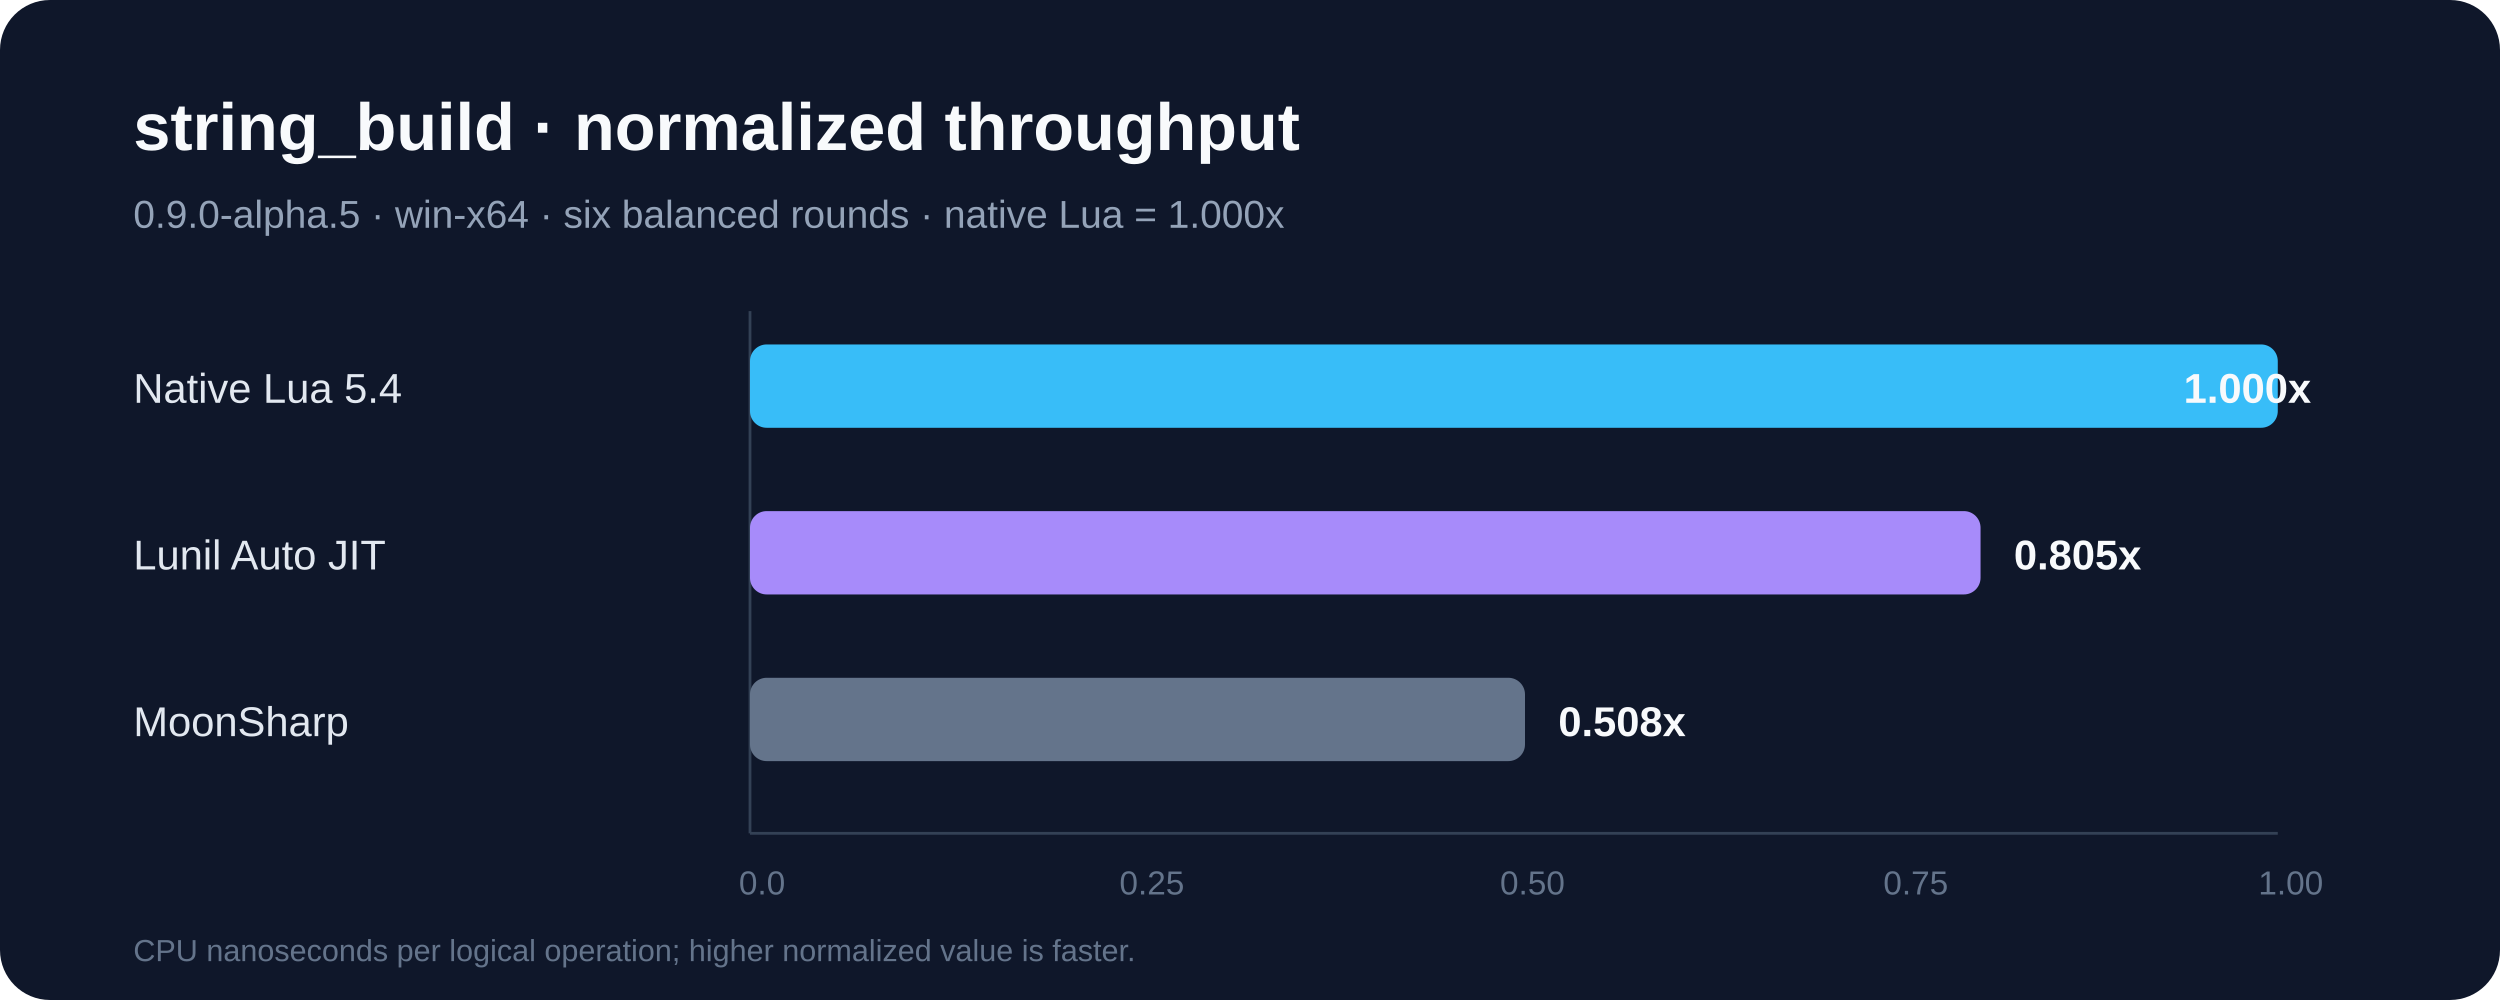
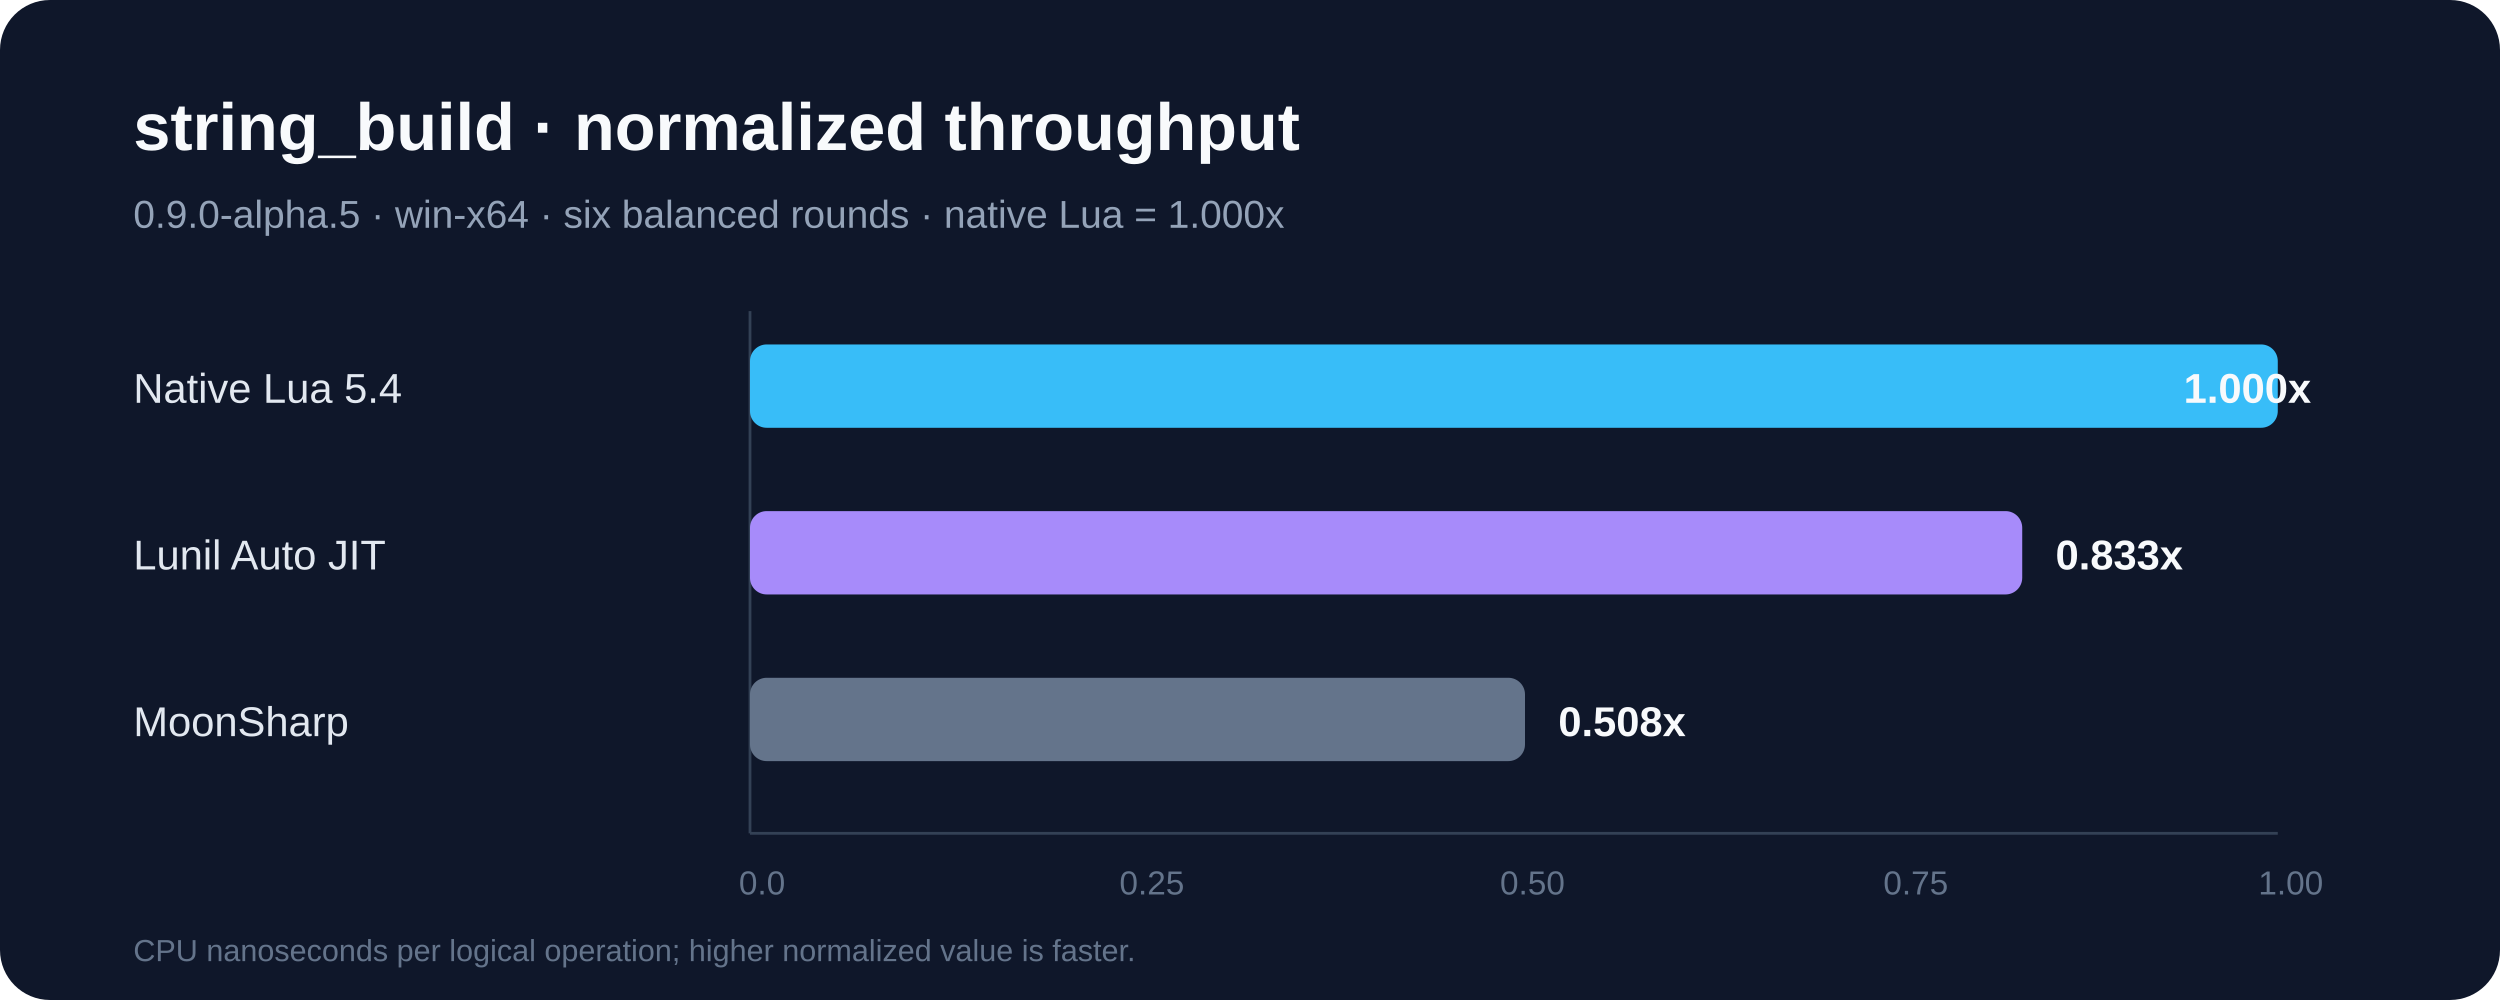
<svg xmlns="http://www.w3.org/2000/svg" width="900" height="360" viewBox="0 0 900 360" role="img" aria-labelledby="title desc">
  <rect width="900" height="360" fill="#0f172a" rx="18" />
  <text x="48" y="54" fill="#f8fafc" font-family="Segoe UI,Arial,sans-serif" font-size="24" font-weight="700">string_build · normalized throughput</text>
  <text x="48" y="82" fill="#94a3b8" font-family="Segoe UI,Arial,sans-serif" font-size="14">0.9.0-alpha.5 · win-x64 · six balanced rounds · native Lua = 1.000x</text>
  <line x1="270" y1="112" x2="270" y2="300" stroke="#334155" />
  <line x1="270" y1="300" x2="820" y2="300" stroke="#334155" />
  <g fill="#64748b" font-family="Segoe UI,Arial,sans-serif" font-size="12">
    <text x="266" y="322">0.0</text>
    <text x="403" y="322">0.25</text>
    <text x="540" y="322">0.50</text>
    <text x="678" y="322">0.75</text>
    <text x="813" y="322">1.00</text>
  </g>
  <g font-family="Segoe UI,Arial,sans-serif" font-size="15" fill="#e2e8f0">
    <text x="48" y="145">Native Lua 5.4</text>
    <text x="48" y="205">Lunil Auto JIT</text>
    <text x="48" y="265">MoonSharp</text>
  </g>
  <rect x="270" y="124" width="550" height="30" rx="6" fill="#38bdf8" />
-   <rect x="270" y="184" width="443" height="30" rx="6" fill="#a78bfa" />
+   <rect x="270" y="184" width="458" height="30" rx="6" fill="#a78bfa" />
  <rect x="270" y="244" width="279" height="30" rx="6" fill="#64748b" />
  <g fill="#f8fafc" font-family="Segoe UI,Arial,sans-serif" font-size="15" font-weight="600">
    <text x="832" y="145" text-anchor="end">1.000x</text>
-     <text x="725" y="205">0.805x</text>
+     <text x="740" y="205">0.833x</text>
    <text x="561" y="265">0.508x</text>
  </g>
  <text x="48" y="346" fill="#64748b" font-family="Segoe UI,Arial,sans-serif" font-size="11">CPU nanoseconds per logical operation; higher normalized value is faster.</text>
</svg>
